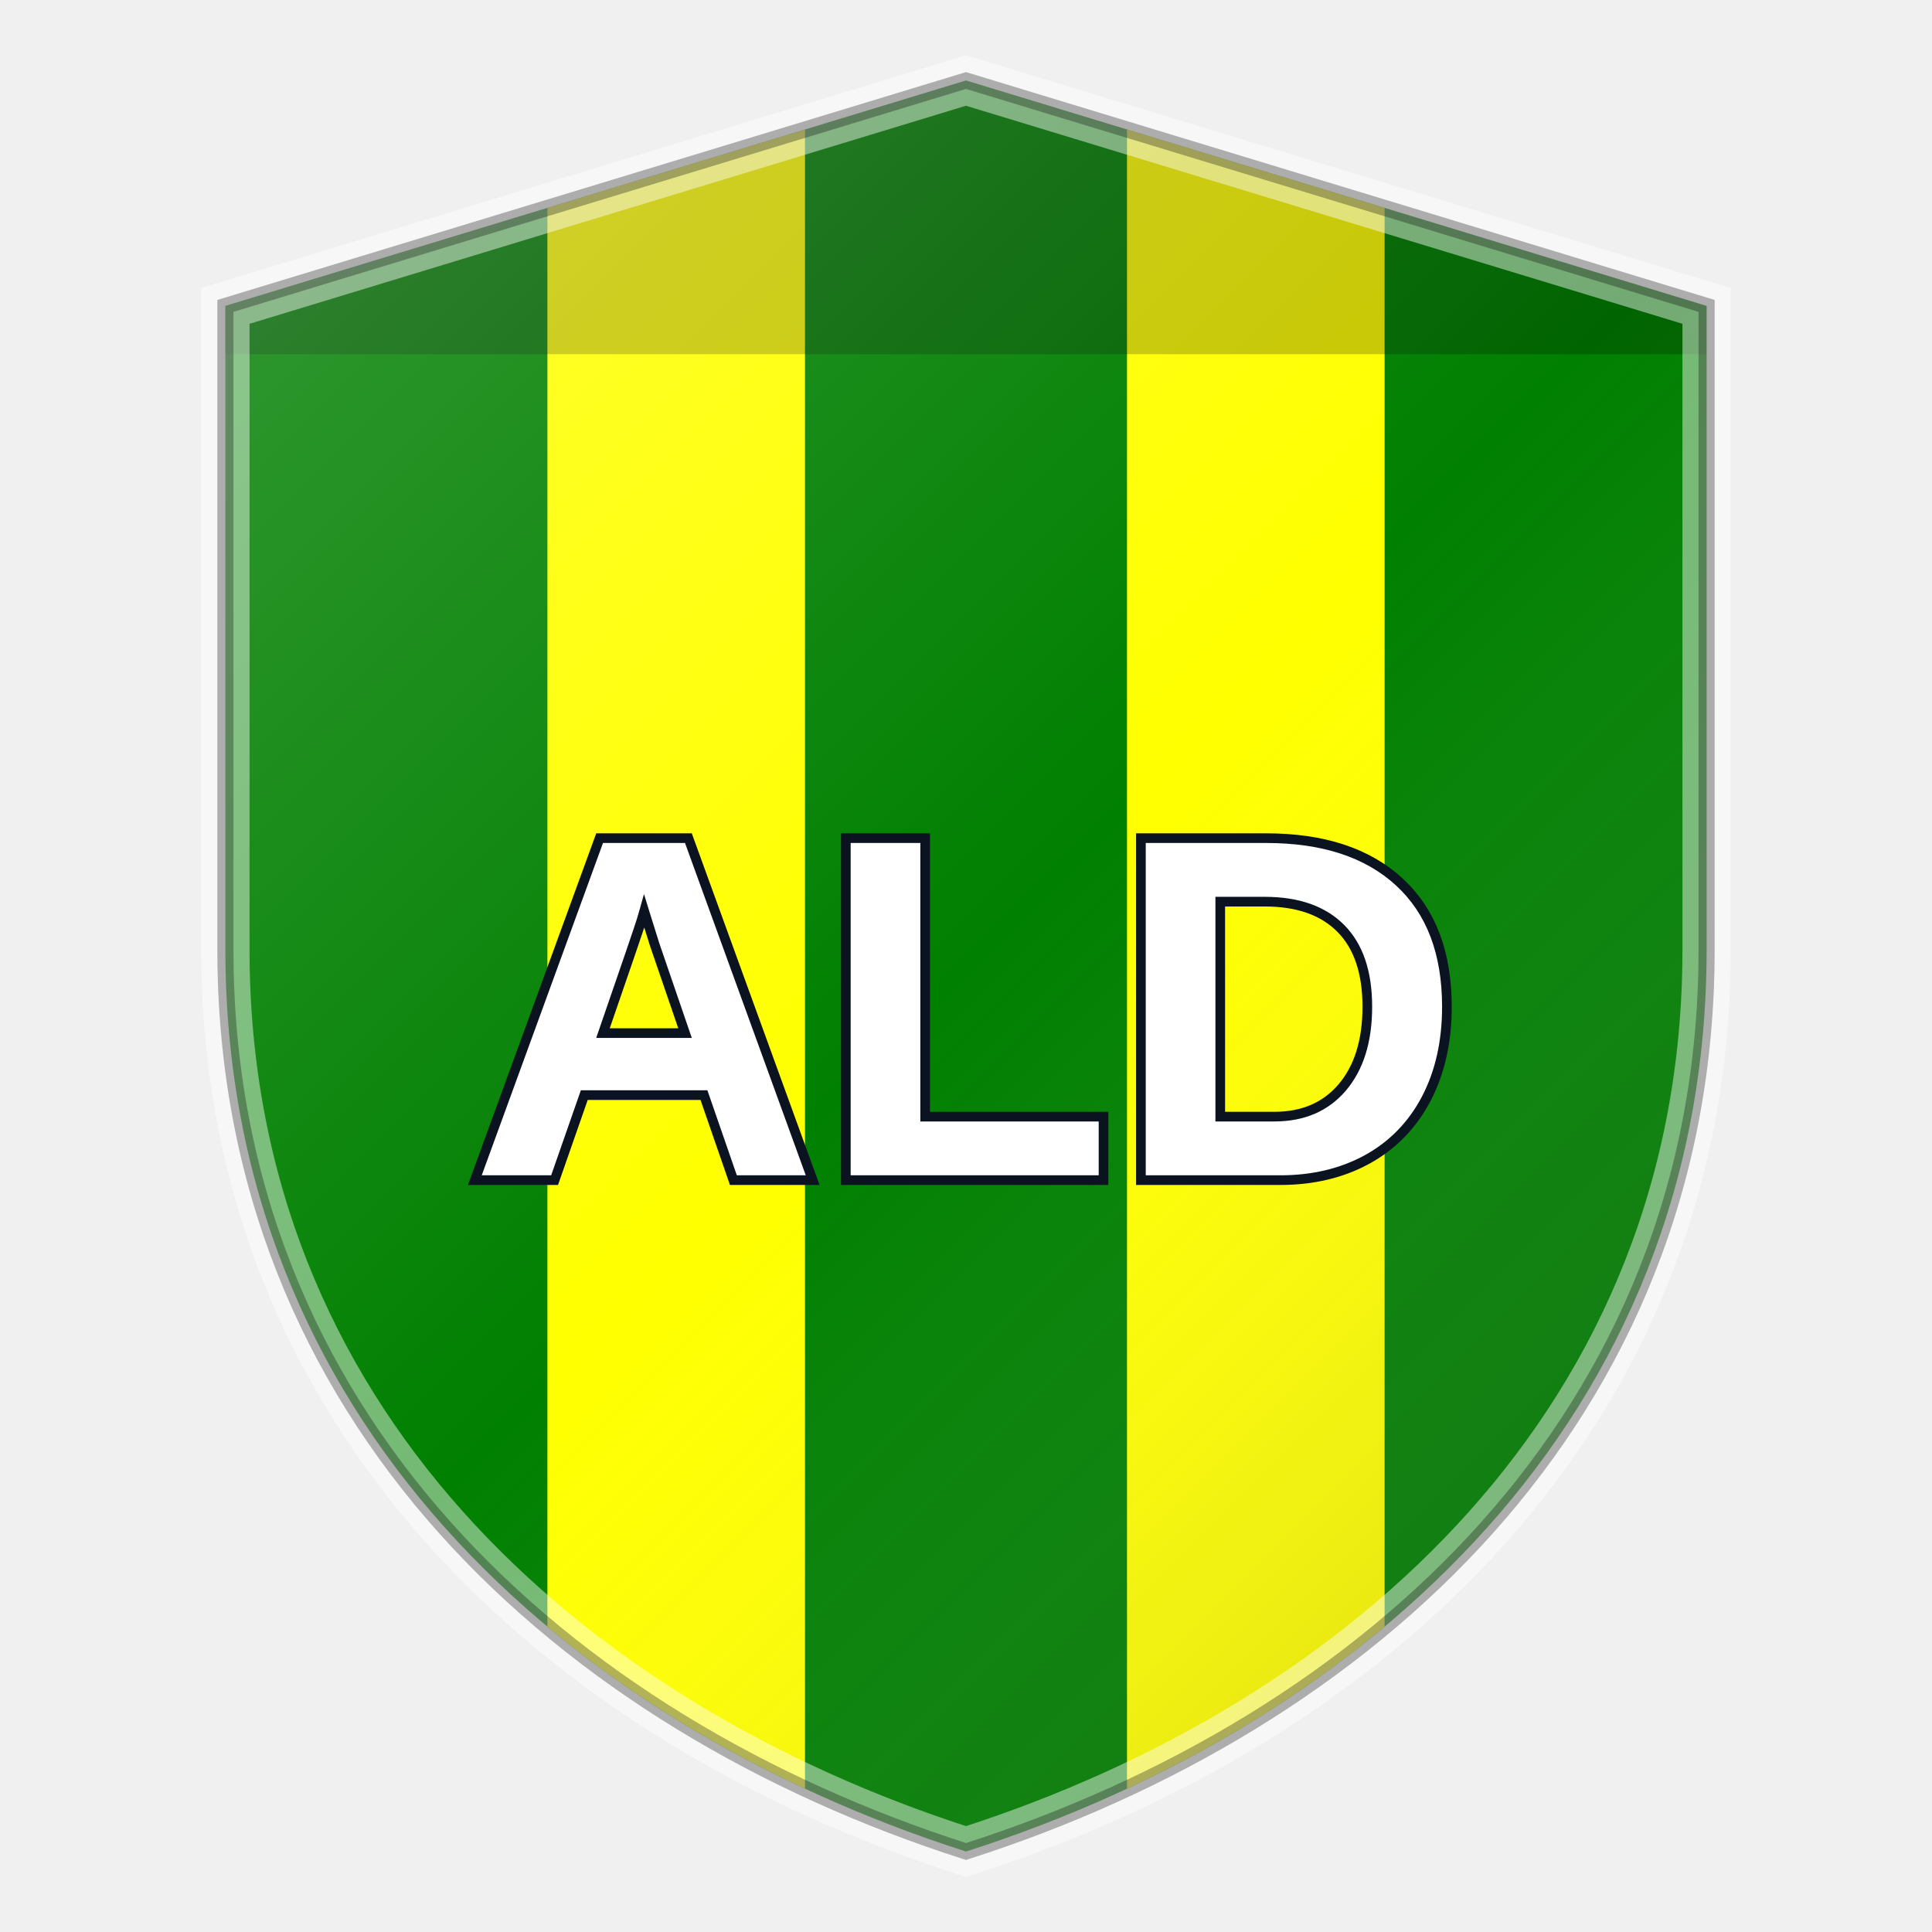
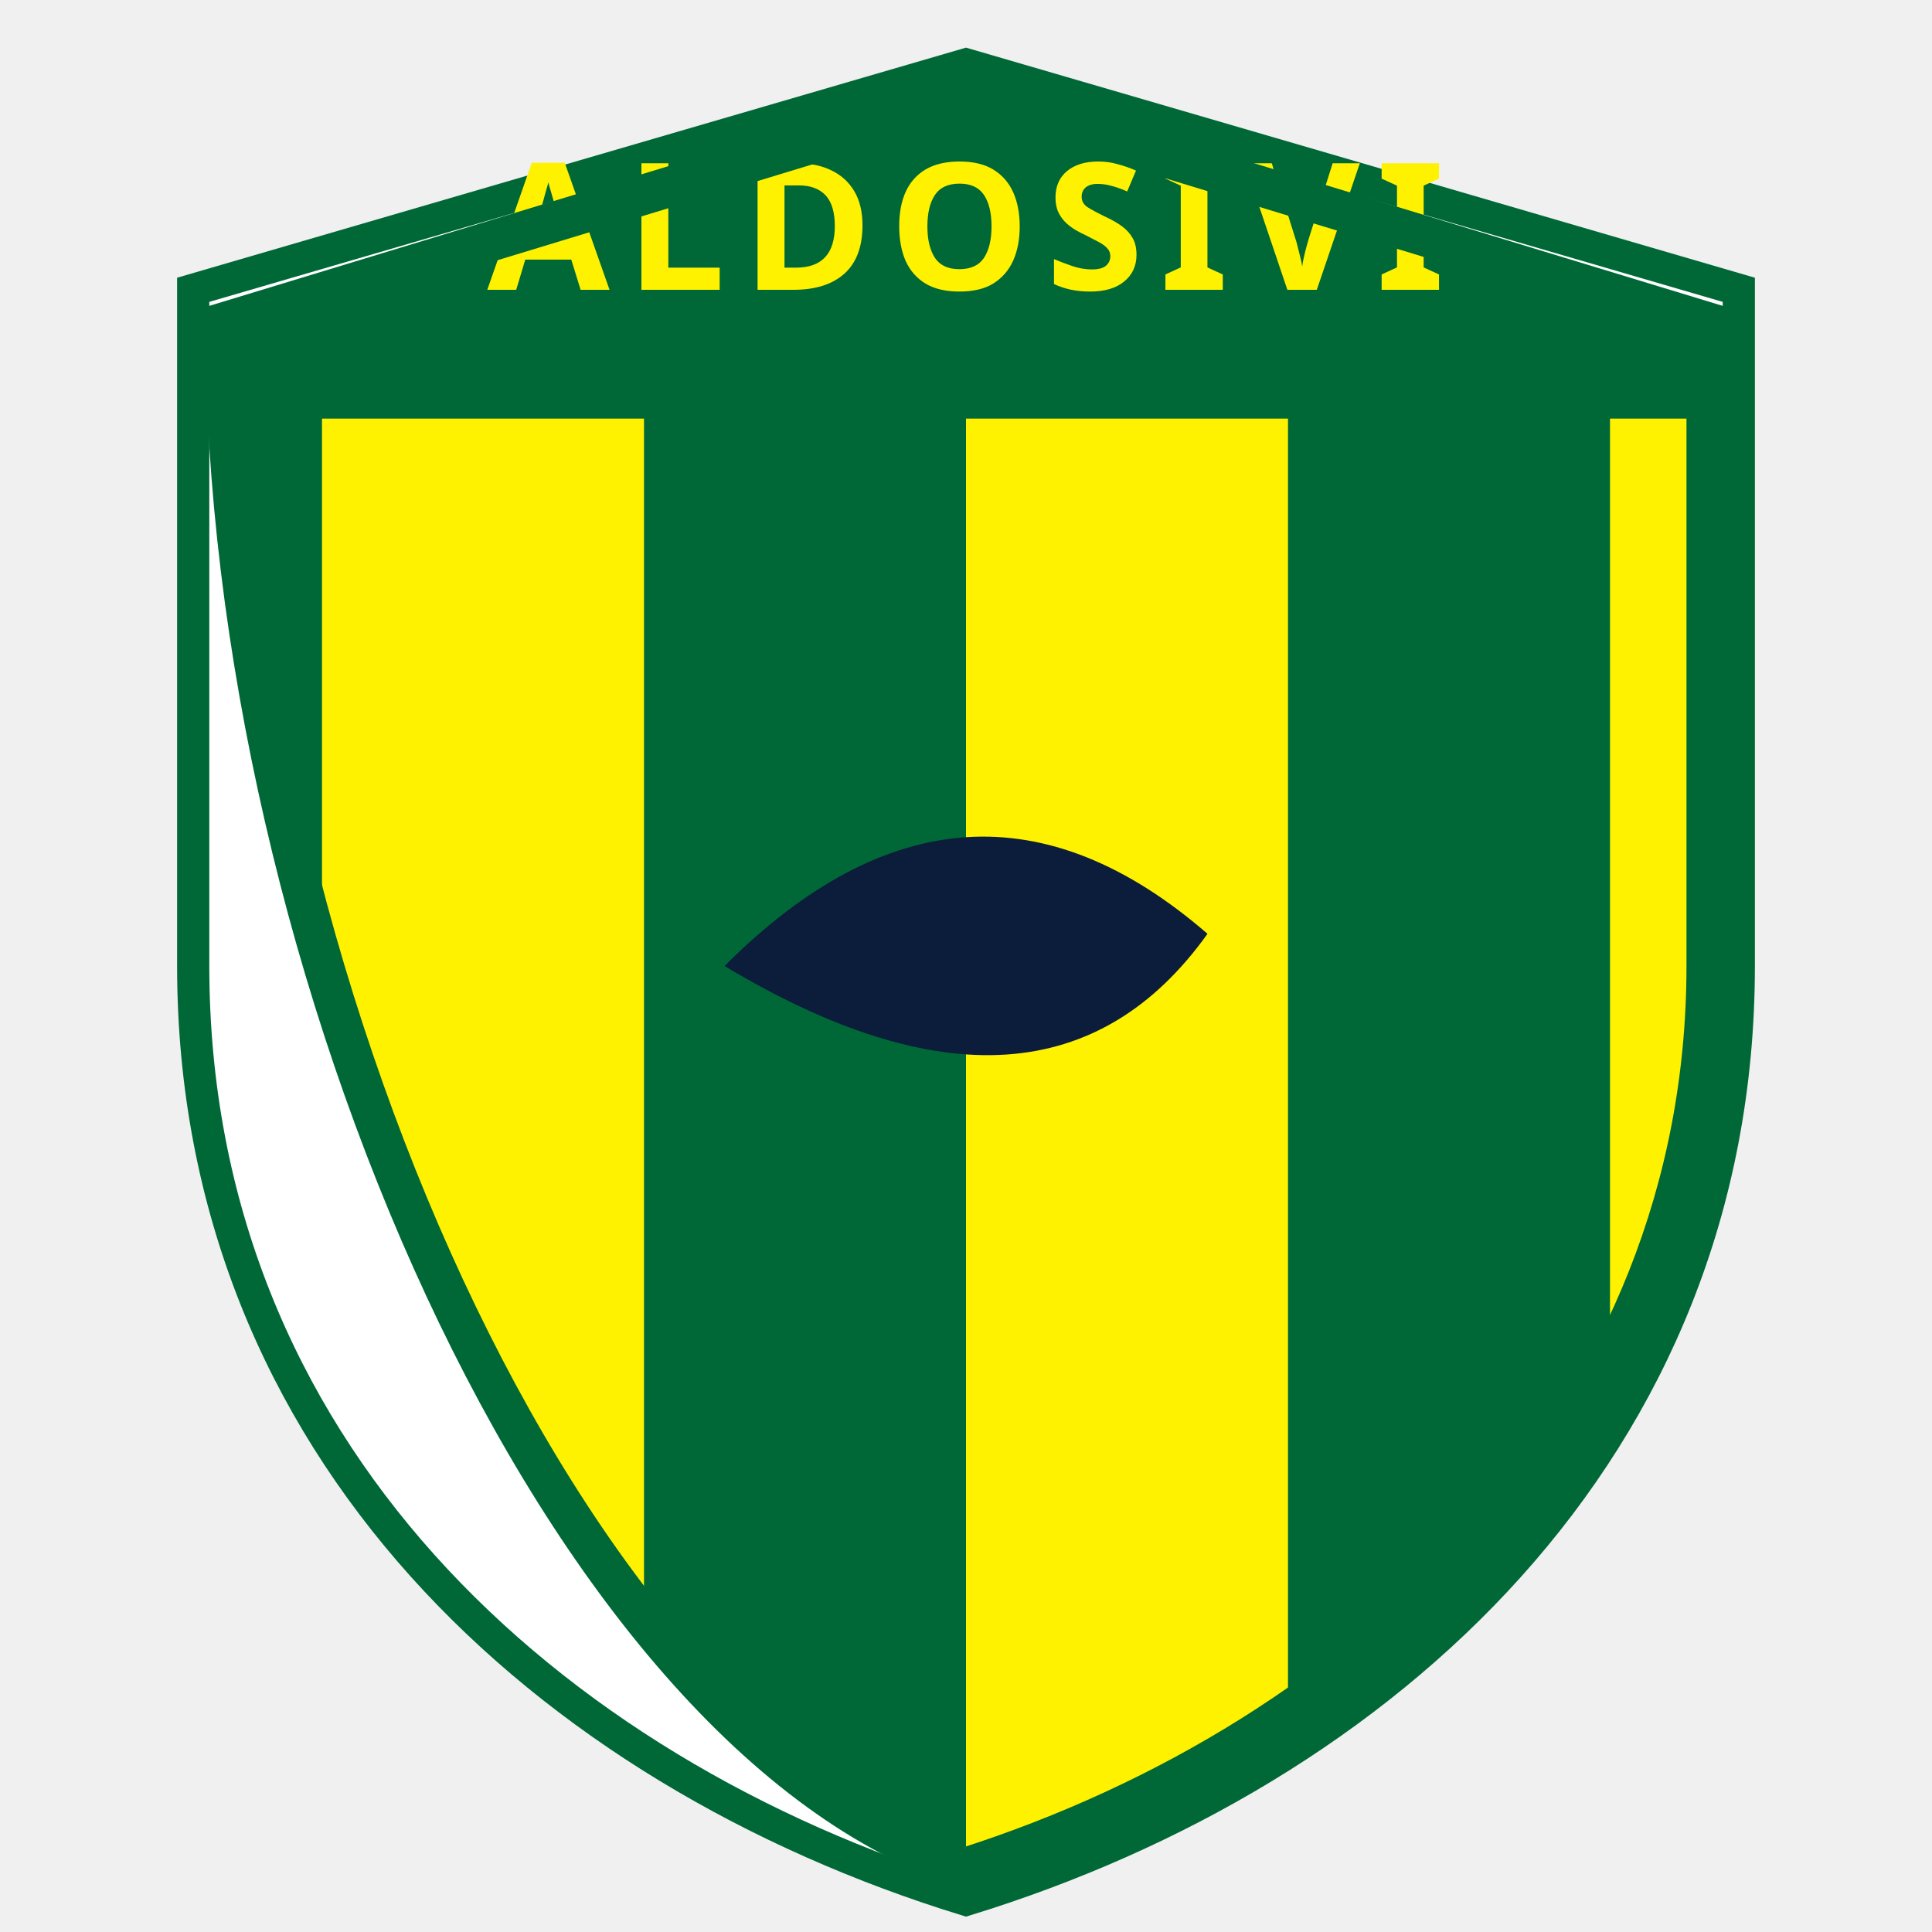
- <svg xmlns="http://www.w3.org/2000/svg" viewBox="0 0 120 120" width="120" height="120" role="img" aria-label="Aldosivi">
+ <svg xmlns="http://www.w3.org/2000/svg" viewBox="0 0 120 120" width="120" height="120">
  <defs>
-     <linearGradient id="base" x1="0" y1="0" x2="0" y2="1">
-       <stop offset="0" stop-color="#008000" />
-       <stop offset="1" stop-color="#FFFF00" />
-     </linearGradient>
-     <linearGradient id="luz" x1="0" y1="0" x2="1" y2="1">
-       <stop offset="0" stop-color="#ffffff" stop-opacity="0.25" />
-       <stop offset="0.5" stop-color="#ffffff" stop-opacity="0" />
-       <stop offset="1" stop-color="#000000" stop-opacity="0.28" />
-     </linearGradient>
-     <clipPath id="dentro">
-       <path d="M60 5 L106 19 V59 C106 88 85 107 60 115 C35 107 14 88 14 59 V19 Z" />
+     <clipPath id="c-ald">
+       <path d="M60 6 L106 20 V60 C106 88 85 108 60 116 C35 108 14 60 14 20 Z" />
    </clipPath>
  </defs>
-   <path d="M60 5 L106 19 V59 C106 88 85 107 60 115 C35 107 14 88 14 59 V19 Z" fill="#008000" />
-   <g clip-path="url(#dentro)">
-     <rect x="34" y="0" width="16" height="120" fill="#FFFF00" />
-     <rect x="70" y="0" width="16" height="120" fill="#FFFF00" />
+   <path d="M60 4 L108 18 V60 C108 90 86 110 60 118 C34 110 12 90 12 60 V18 Z" fill="#FFFFFF" stroke="#006837" stroke-width="2" />
+   <g clip-path="url(#c-ald)">
+     <rect x="0" y="0" width="120" height="120" fill="#006837" />
+     <rect x="20" y="0" width="20" height="120" fill="#FFF200" />
+     <rect x="60" y="0" width="20" height="120" fill="#FFF200" />
+     <rect x="100" y="0" width="20" height="120" fill="#FFF200" />
+     <rect x="0" y="0" width="120" height="26" fill="#006837" />
  </g>
-   <g clip-path="url(#dentro)">
-     <rect x="0" y="0" width="120" height="22" fill="#000000" fill-opacity="0.22" />
-     <rect x="0" y="0" width="120" height="120" fill="url(#luz)" />
-   </g>
-   <path d="M60 5 L106 19 V59 C106 88 85 107 60 115 C35 107 14 88 14 59 V19 Z" fill="none" stroke="#ffffff" stroke-opacity="0.45" stroke-width="3" />
-   <path d="M60 5 L106 19 V59 C106 88 85 107 60 115 C35 107 14 88 14 59 V19 Z" fill="none" stroke="#000000" stroke-opacity="0.30" stroke-width="1" />
-   <text x="60" y="73" text-anchor="middle" font-family="Impact, 'Arial Black', Arial, sans-serif" font-size="30" font-weight="900" fill="#ffffff" stroke="#0b1220" stroke-width="1.2" paint-order="stroke">ALD</text>
+   <text x="60" y="18" text-anchor="middle" font-family="'Arial Black', Impact, sans-serif" font-size="11" font-weight="900" fill="#FFF200" letter-spacing="1">ALDOSIVI</text>
+   <path d="M45 60 Q60 45 75 58 Q65 72 45 60 Z" fill="#0B1D3A" />
+   <path d="M60 6 L106 20 V60 C106 88 85 108 60 116 C35 108 14 60 14 20 Z" fill="none" stroke="#006837" stroke-width="2.5" />
</svg>
